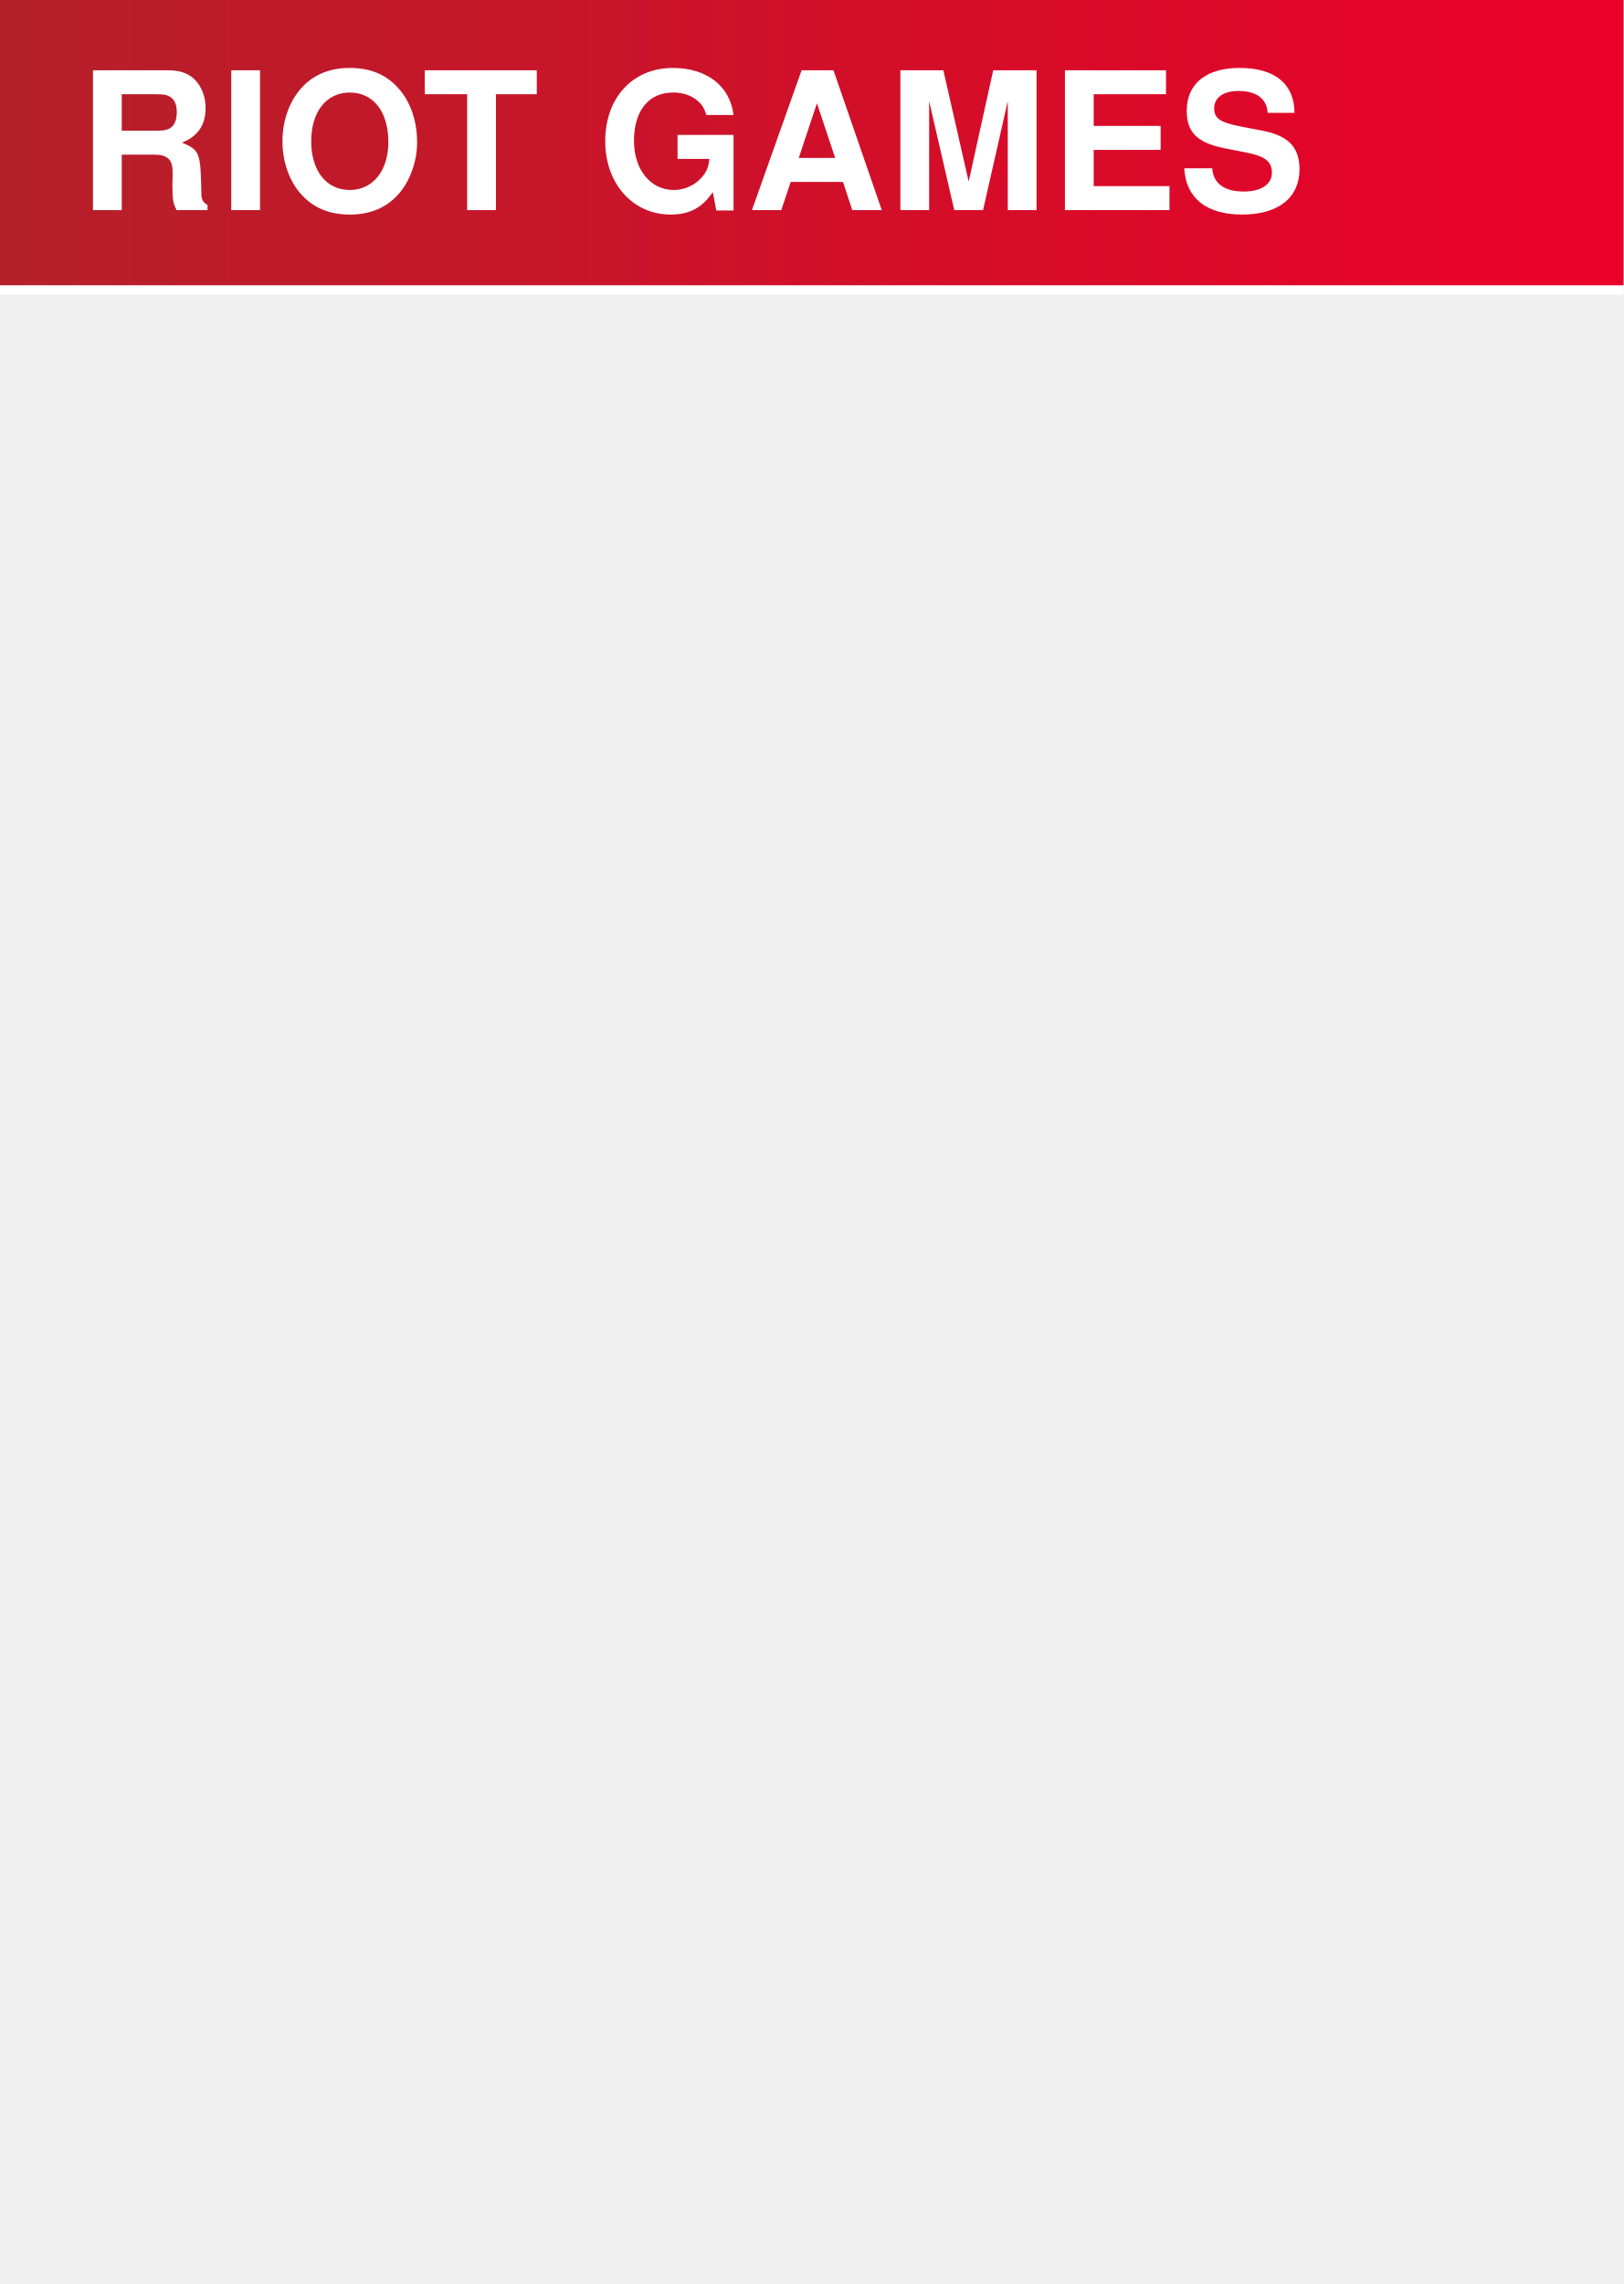
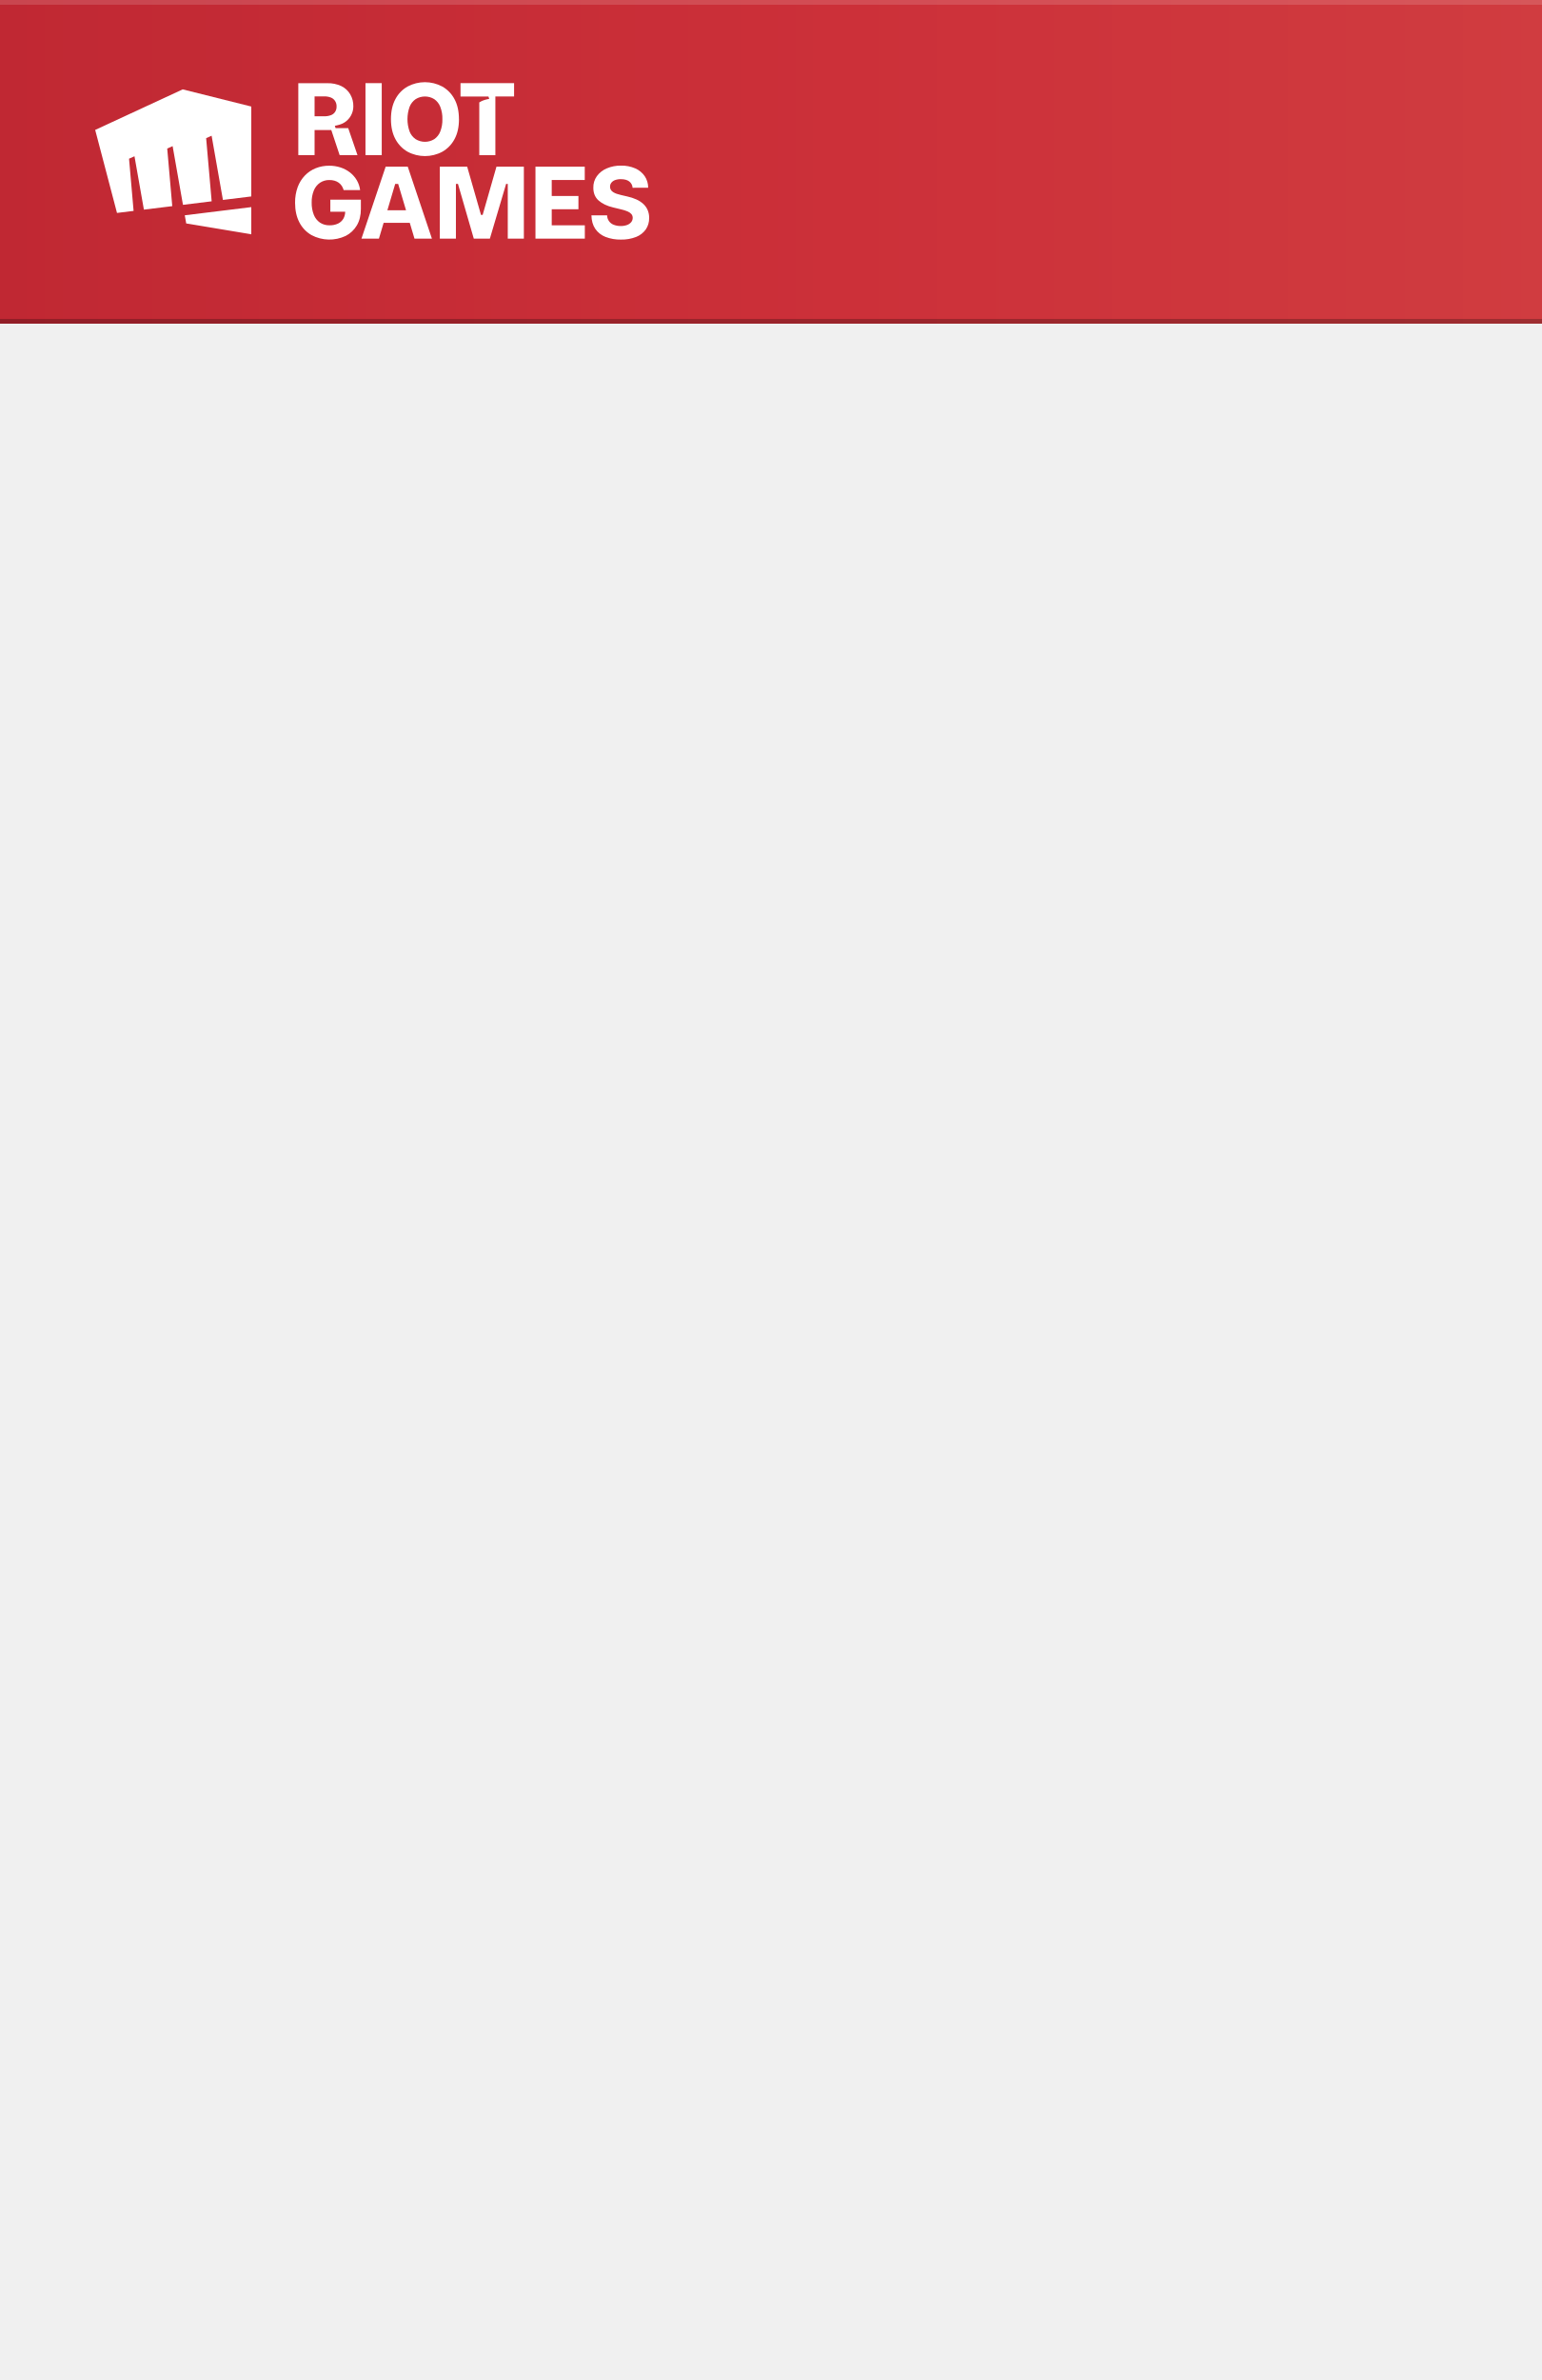
- <svg xmlns="http://www.w3.org/2000/svg" viewBox="0 0 711 1000" preserveAspectRatio="none">
+ <svg xmlns="http://www.w3.org/2000/svg" viewBox="0 0 648 1000" preserveAspectRatio="none">
  <defs>
-     <linearGradient id="g" x1="0" x2="1" y1="0" y2="0">
-       <stop offset="0" stop-color="#b5202a" />
-       <stop offset="1" stop-color="#eb0029" />
+     <linearGradient id="banner" x1="0" y1="0" x2="1" y2="0">
+       <stop stop-color="#c02833" />
+       <stop offset=".55" stop-color="#cc3039" />
+       <stop offset="1" stop-color="#d03c40" />
    </linearGradient>
  </defs>
-   <rect x="0" y="0" width="711" height="125" fill="url(#g)" />
-   <rect x="0" y="125" width="711" height="4" fill="#ffffff" />
-   <text x="34" y="92" font-family="Helvetica, Arial, sans-serif" font-size="84" font-weight="700" letter-spacing="1" fill="#ffffff">RIOT GAMES</text>
+   <path fill="url(#banner)" d="M0 0h648v136H0z" />
+   <path fill="#fff" opacity=".14" d="M0 0h648v2H0z" />
+   <path fill="#000" opacity=".24" d="M0 134h648v2H0z" />
+   <g transform="translate(20 13.6) scale(.8)">
+     <svg x="25" y="27" width="85" height="82" viewBox="0 0 24 24" fill="#fff" preserveAspectRatio="xMinYMid meet">
+       <path d="M13.458.86 0 7.093l3.353 12.761 2.552-.313-.701-8.024.838-.373 1.447 8.202 4.361-.535-.775-8.857.83-.37 1.591 9.025 4.412-.542-.849-9.708.84-.374 1.74 9.87L24 17.318V3.5Zm.316 19.356.222 1.256L24 23.14v-4.18l-10.22 1.256Z" />
+     </svg>
+     <svg x="130" y="26" width="186" height="83" viewBox="0 0 264.605 117.611" fill="#fff" preserveAspectRatio="xMinYMid meet">
+       <g>
+         <path d="m 26.352,87.796 v 9.004 h 11.099 c 0.001,1.826 -0.47,3.621 -1.369,5.211 -0.939,1.584 -2.329,2.852 -3.992,3.643 -1.988,0.908 -4.159,1.348 -6.345,1.283 -2.523,0.07 -5.009,-0.626 -7.129,-1.996 -2.071,-1.437 -3.668,-3.457 -4.591,-5.803 -1.15,-2.933 -1.7,-6.068 -1.618,-9.217 -0.084,-3.125 0.479,-6.234 1.654,-9.132 0.961,-2.309 2.57,-4.29 4.634,-5.703 2.081,-1.351 4.521,-2.042 7,-1.982 1.291,-0.011 2.577,0.159 3.821,0.506 1.106,0.317 2.15,0.821 3.087,1.49 0.889,0.641 1.657,1.435 2.267,2.345 0.638,0.974 1.119,2.042 1.426,3.165 h 12.311 c -0.322,-2.583 -1.161,-5.076 -2.467,-7.328 -1.299,-2.222 -3.004,-4.181 -5.026,-5.774 -2.119,-1.656 -4.509,-2.932 -7.065,-3.771 -2.775,-0.903 -5.679,-1.351 -8.597,-1.326 -3.415,-0.028 -6.803,0.601 -9.98,1.853 -3.053,1.216 -5.813,3.064 -8.098,5.425 -2.392,2.494 -4.239,5.458 -5.425,8.704 -1.355,3.756 -2.014,7.727 -1.946,11.72 0,5.674 1.079,10.567 3.236,14.678 2.04,3.96 5.182,7.245 9.046,9.46 7.94,4.236 17.419,4.459 25.549,0.599 3.469,-1.76 6.357,-4.483 8.319,-7.842 2.02,-3.417 3.027,-7.504 3.023,-12.261 V 87.789 Z M 179.64,116.888 V 63.11 h 36.834 v 9.952 h -24.679 v 11.948 h 19.953 v 9.952 h -19.953 v 11.976 h 24.736 v 9.952 z m 72.591,-37.996 c -0.11,-1.871 -1.031,-3.6 -2.524,-4.733 -1.49,-1.133 -3.564,-1.697 -6.195,-1.697 -1.519,-0.051 -3.035,0.191 -4.463,0.713 -1.077,0.393 -2.023,1.079 -2.73,1.982 -0.613,0.825 -0.945,1.824 -0.948,2.851 -0.033,0.819 0.162,1.631 0.563,2.345 0.423,0.71 1.009,1.309 1.711,1.747 0.823,0.533 1.709,0.962 2.638,1.276 1.083,0.377 2.187,0.689 3.308,0.934 l 4.726,1.098 c 2.317,0.493 4.575,1.229 6.737,2.196 1.875,0.836 3.607,1.962 5.133,3.336 1.397,1.272 2.509,2.824 3.265,4.555 0.791,1.868 1.182,3.881 1.148,5.91 0.08,3.07 -0.802,6.089 -2.524,8.633 -1.819,2.526 -4.333,4.47 -7.236,5.596 -3.619,1.397 -7.478,2.066 -11.356,1.968 -3.936,0.084 -7.85,-0.596 -11.527,-2.003 -3.096,-1.203 -5.759,-3.309 -7.642,-6.045 -1.82,-2.69 -2.771,-6.045 -2.851,-10.066 h 11.712 c 0.031,3.18 2.035,6.005 5.026,7.086 1.647,0.626 3.399,0.931 5.161,0.898 1.617,0.035 3.226,-0.228 4.748,-0.777 1.202,-0.424 2.267,-1.163 3.087,-2.139 0.722,-0.908 1.117,-2.033 1.119,-3.194 0.011,-1.04 -0.348,-2.051 -1.012,-2.851 -0.814,-0.888 -1.825,-1.574 -2.951,-2.003 -1.591,-0.648 -3.234,-1.159 -4.912,-1.526 l -5.753,-1.39 c -4.586,-1.093 -8.205,-2.818 -10.857,-5.175 -2.652,-2.357 -3.968,-5.551 -3.949,-9.581 -0.084,-3.092 0.848,-6.127 2.652,-8.64 1.889,-2.555 4.433,-4.553 7.364,-5.781 3.38,-1.433 7.023,-2.14 10.693,-2.074 3.653,-0.082 7.281,0.626 10.636,2.074 2.849,1.24 5.295,3.249 7.065,5.803 1.7,2.558 2.594,5.568 2.566,8.64 z M 170.972,116.888 H 158.946 V 76.005 l -1.233,-0.014 -12.147,40.897 h -12.019 l -11.819,-40.897 -1.533,0.014 V 116.888 H 108.168 V 63.11 h 20.438 l 10.322,36.043 h 1.248 l 10.322,-36.043 h 20.474 z m -81.737,0 H 102.258 L 84.202,63.117 H 67.699 L 49.613,116.888 H 62.659 L 66.173,105.098 H 85.72 Z M 68.968,95.716 74.827,76.005 h 2.21 l 5.888,19.711 z M 52.607,0.734 H 64.762 V 54.513 H 52.607 Z M 122.483,27.623 c 0,5.903 -1.119,10.893 -3.358,14.97 -2.079,3.937 -5.243,7.195 -9.118,9.388 -8.089,4.315 -17.796,4.315 -25.884,0 -3.875,-2.202 -7.039,-5.467 -9.118,-9.41 -2.238,-4.116 -3.358,-9.106 -3.358,-14.97 0,-5.865 1.119,-10.866 3.358,-15.006 2.075,-3.925 5.228,-7.175 9.089,-9.367 8.091,-4.305 17.793,-4.305 25.884,0 3.874,2.194 7.038,5.452 9.118,9.388 2.238,4.106 3.358,9.108 3.358,15.006 m -12.368,0 c 0.092,-3.164 -0.448,-6.315 -1.59,-9.267 -0.903,-2.308 -2.474,-4.293 -4.512,-5.703 -4.252,-2.614 -9.613,-2.614 -13.865,0 -2.04,1.411 -3.616,3.396 -4.527,5.703 -2.144,5.992 -2.144,12.542 0,18.535 0.908,2.309 2.484,4.295 4.527,5.703 4.252,2.614 9.613,2.614 13.865,0 2.04,-1.407 3.612,-3.394 4.512,-5.703 1.141,-2.953 1.681,-6.103 1.59,-9.267 m -83.021,8.141 6.245,18.748 H 46.648 L 39.704,34.317 H 30.273 L 29.71,32.578 c 1.796,-0.349 4.869,-0.891 7.592,-2.745 3.872,-2.634 6.203,-7.001 6.238,-11.684 0.082,-3.186 -0.723,-6.333 -2.324,-9.089 C 39.651,6.391 37.328,4.247 34.543,2.901 31.277,1.389 27.704,0.656 24.107,0.762 H 2.414 V 54.513 H 14.576 V 35.764 Z M 26.837,24.636 c -1.655,0.609 -3.412,0.894 -5.175,0.841 H 14.576 V 10.607 h 7.065 c 1.764,-0.051 3.521,0.25 5.168,0.884 1.303,0.518 2.403,1.443 3.137,2.638 0.748,1.204 1.121,2.604 1.069,4.021 0.058,1.395 -0.31,2.775 -1.055,3.956 -0.737,1.161 -1.834,2.05 -3.122,2.531 M 123.63,0.734 V 10.714 h 20.887 l 0.57,1.747 c -1.768,0.342 -4.755,0.87 -7.435,2.638 v 39.429 h 12.026 V 10.685 h 13.986 V 0.705 Z" style="fill:#fff;fill-opacity:1;stroke-width:0.713" />
+       </g>
+     </svg>
+   </g>
</svg>
